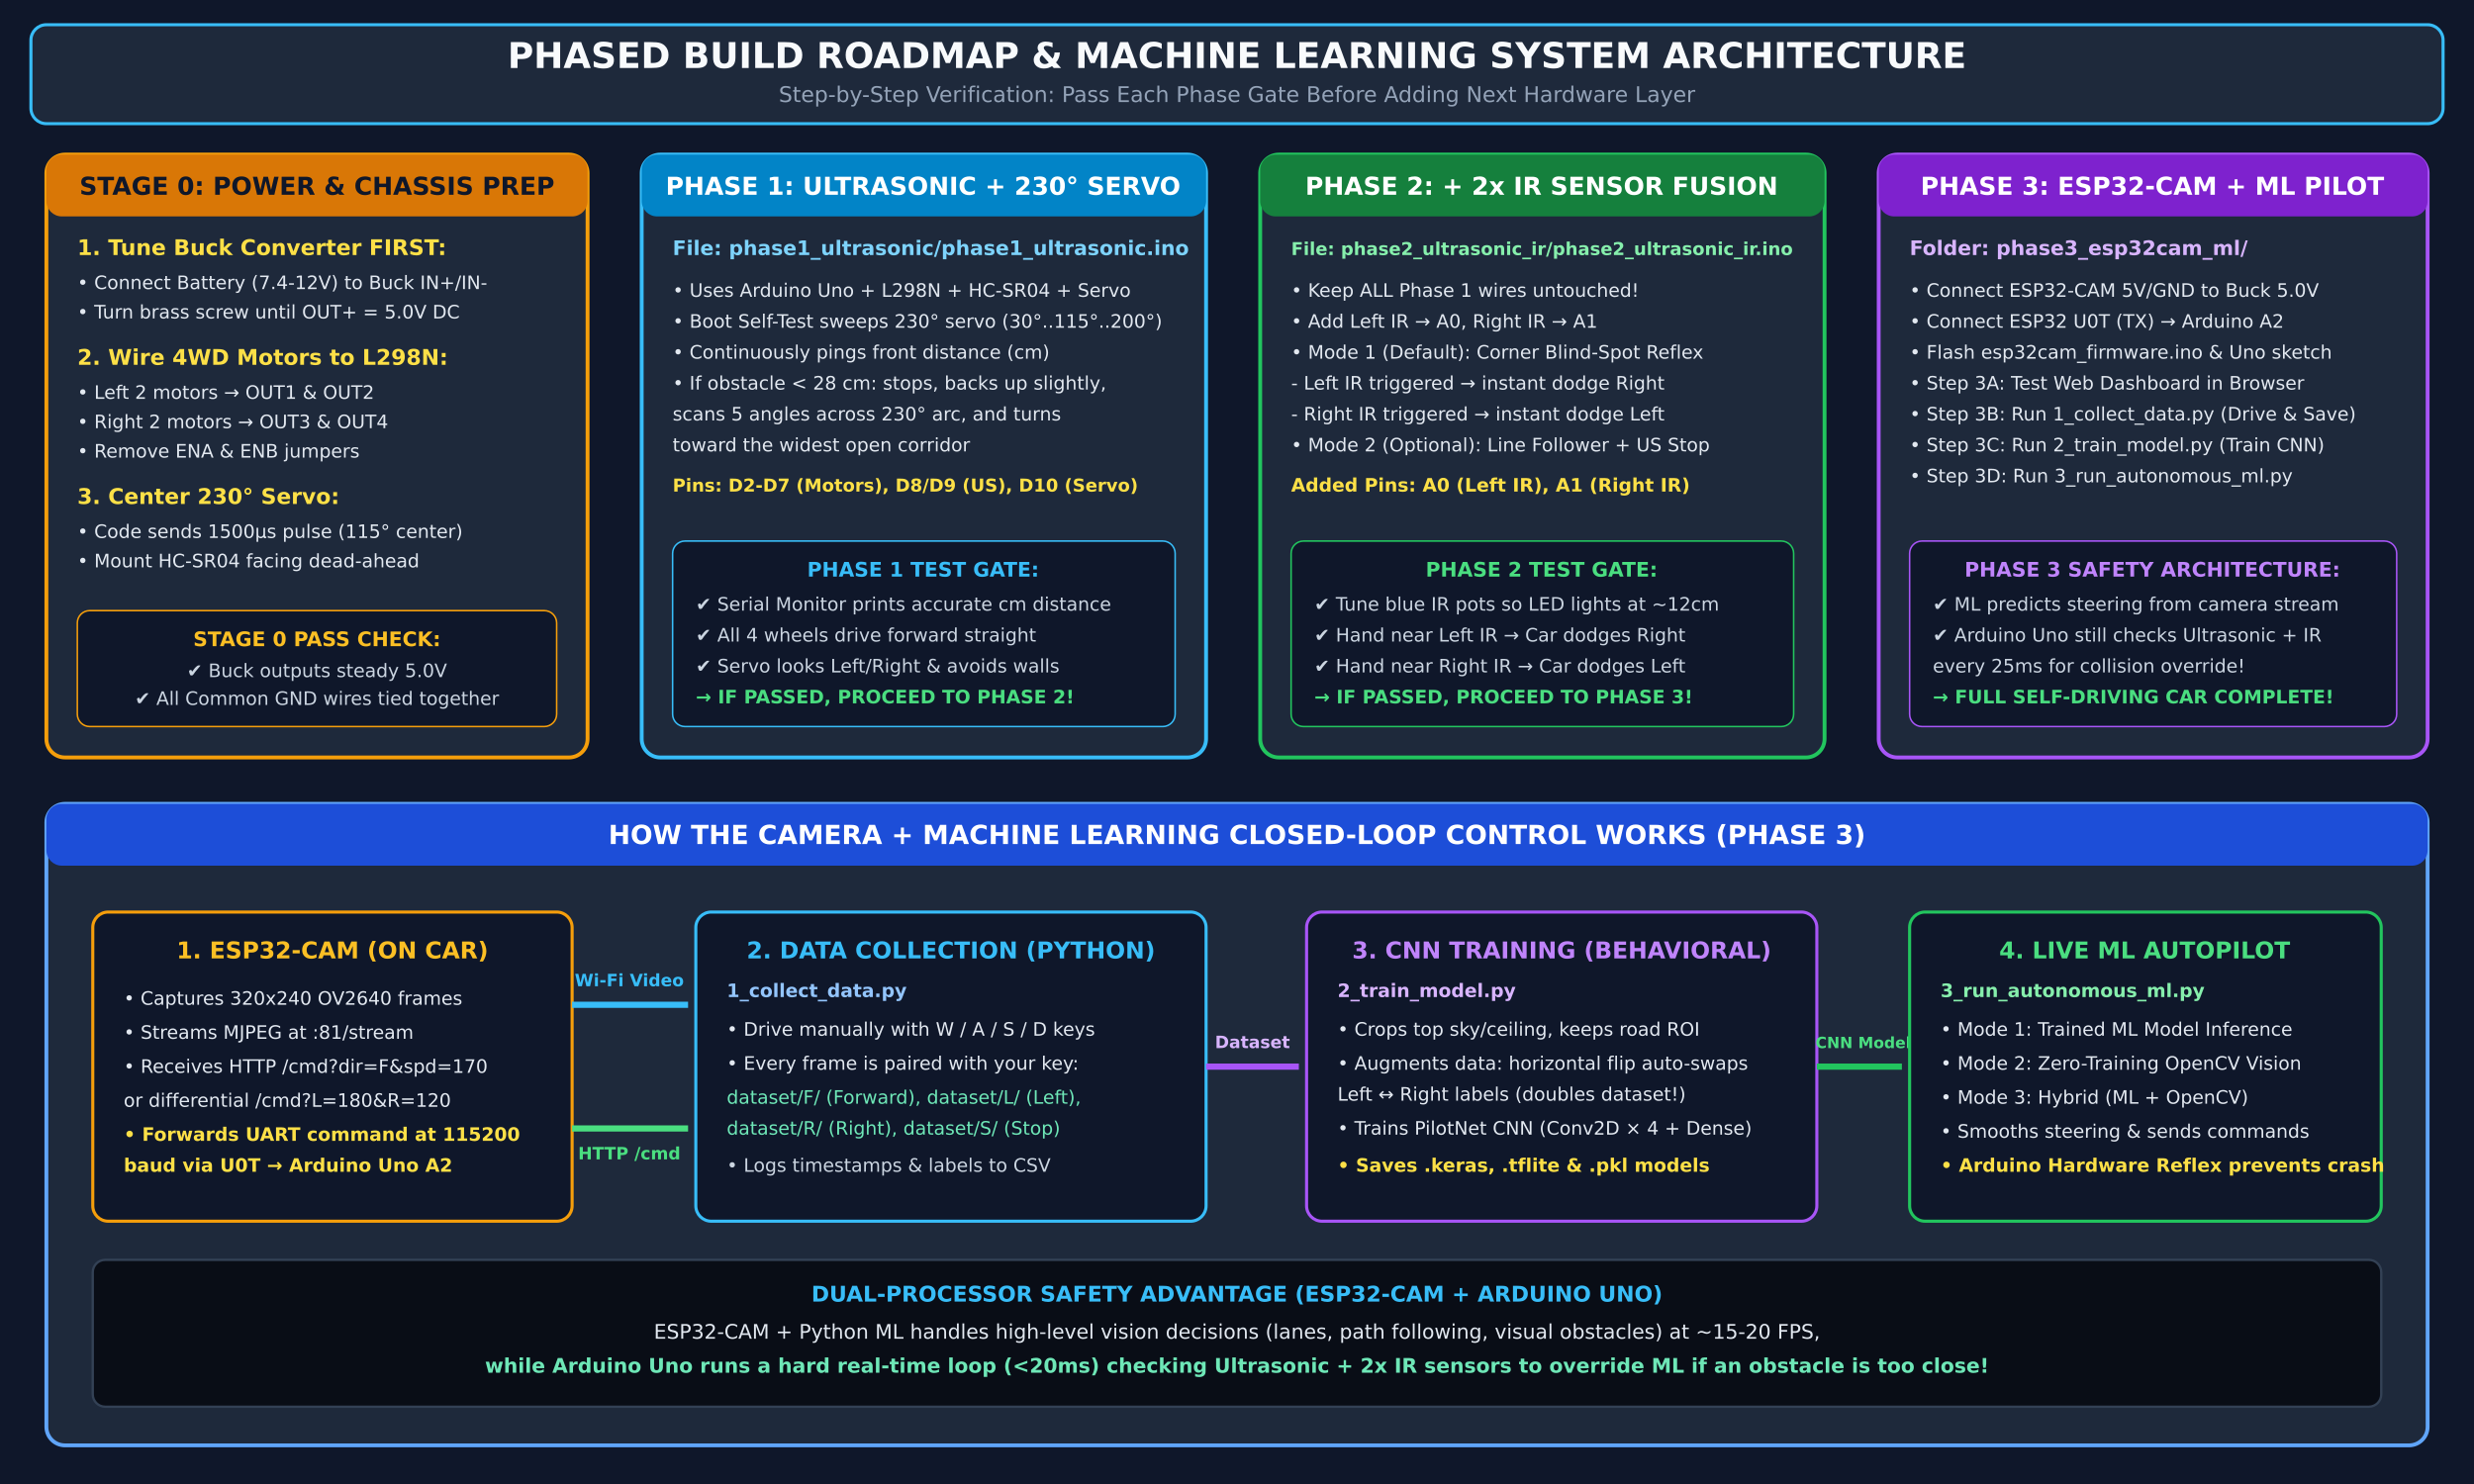
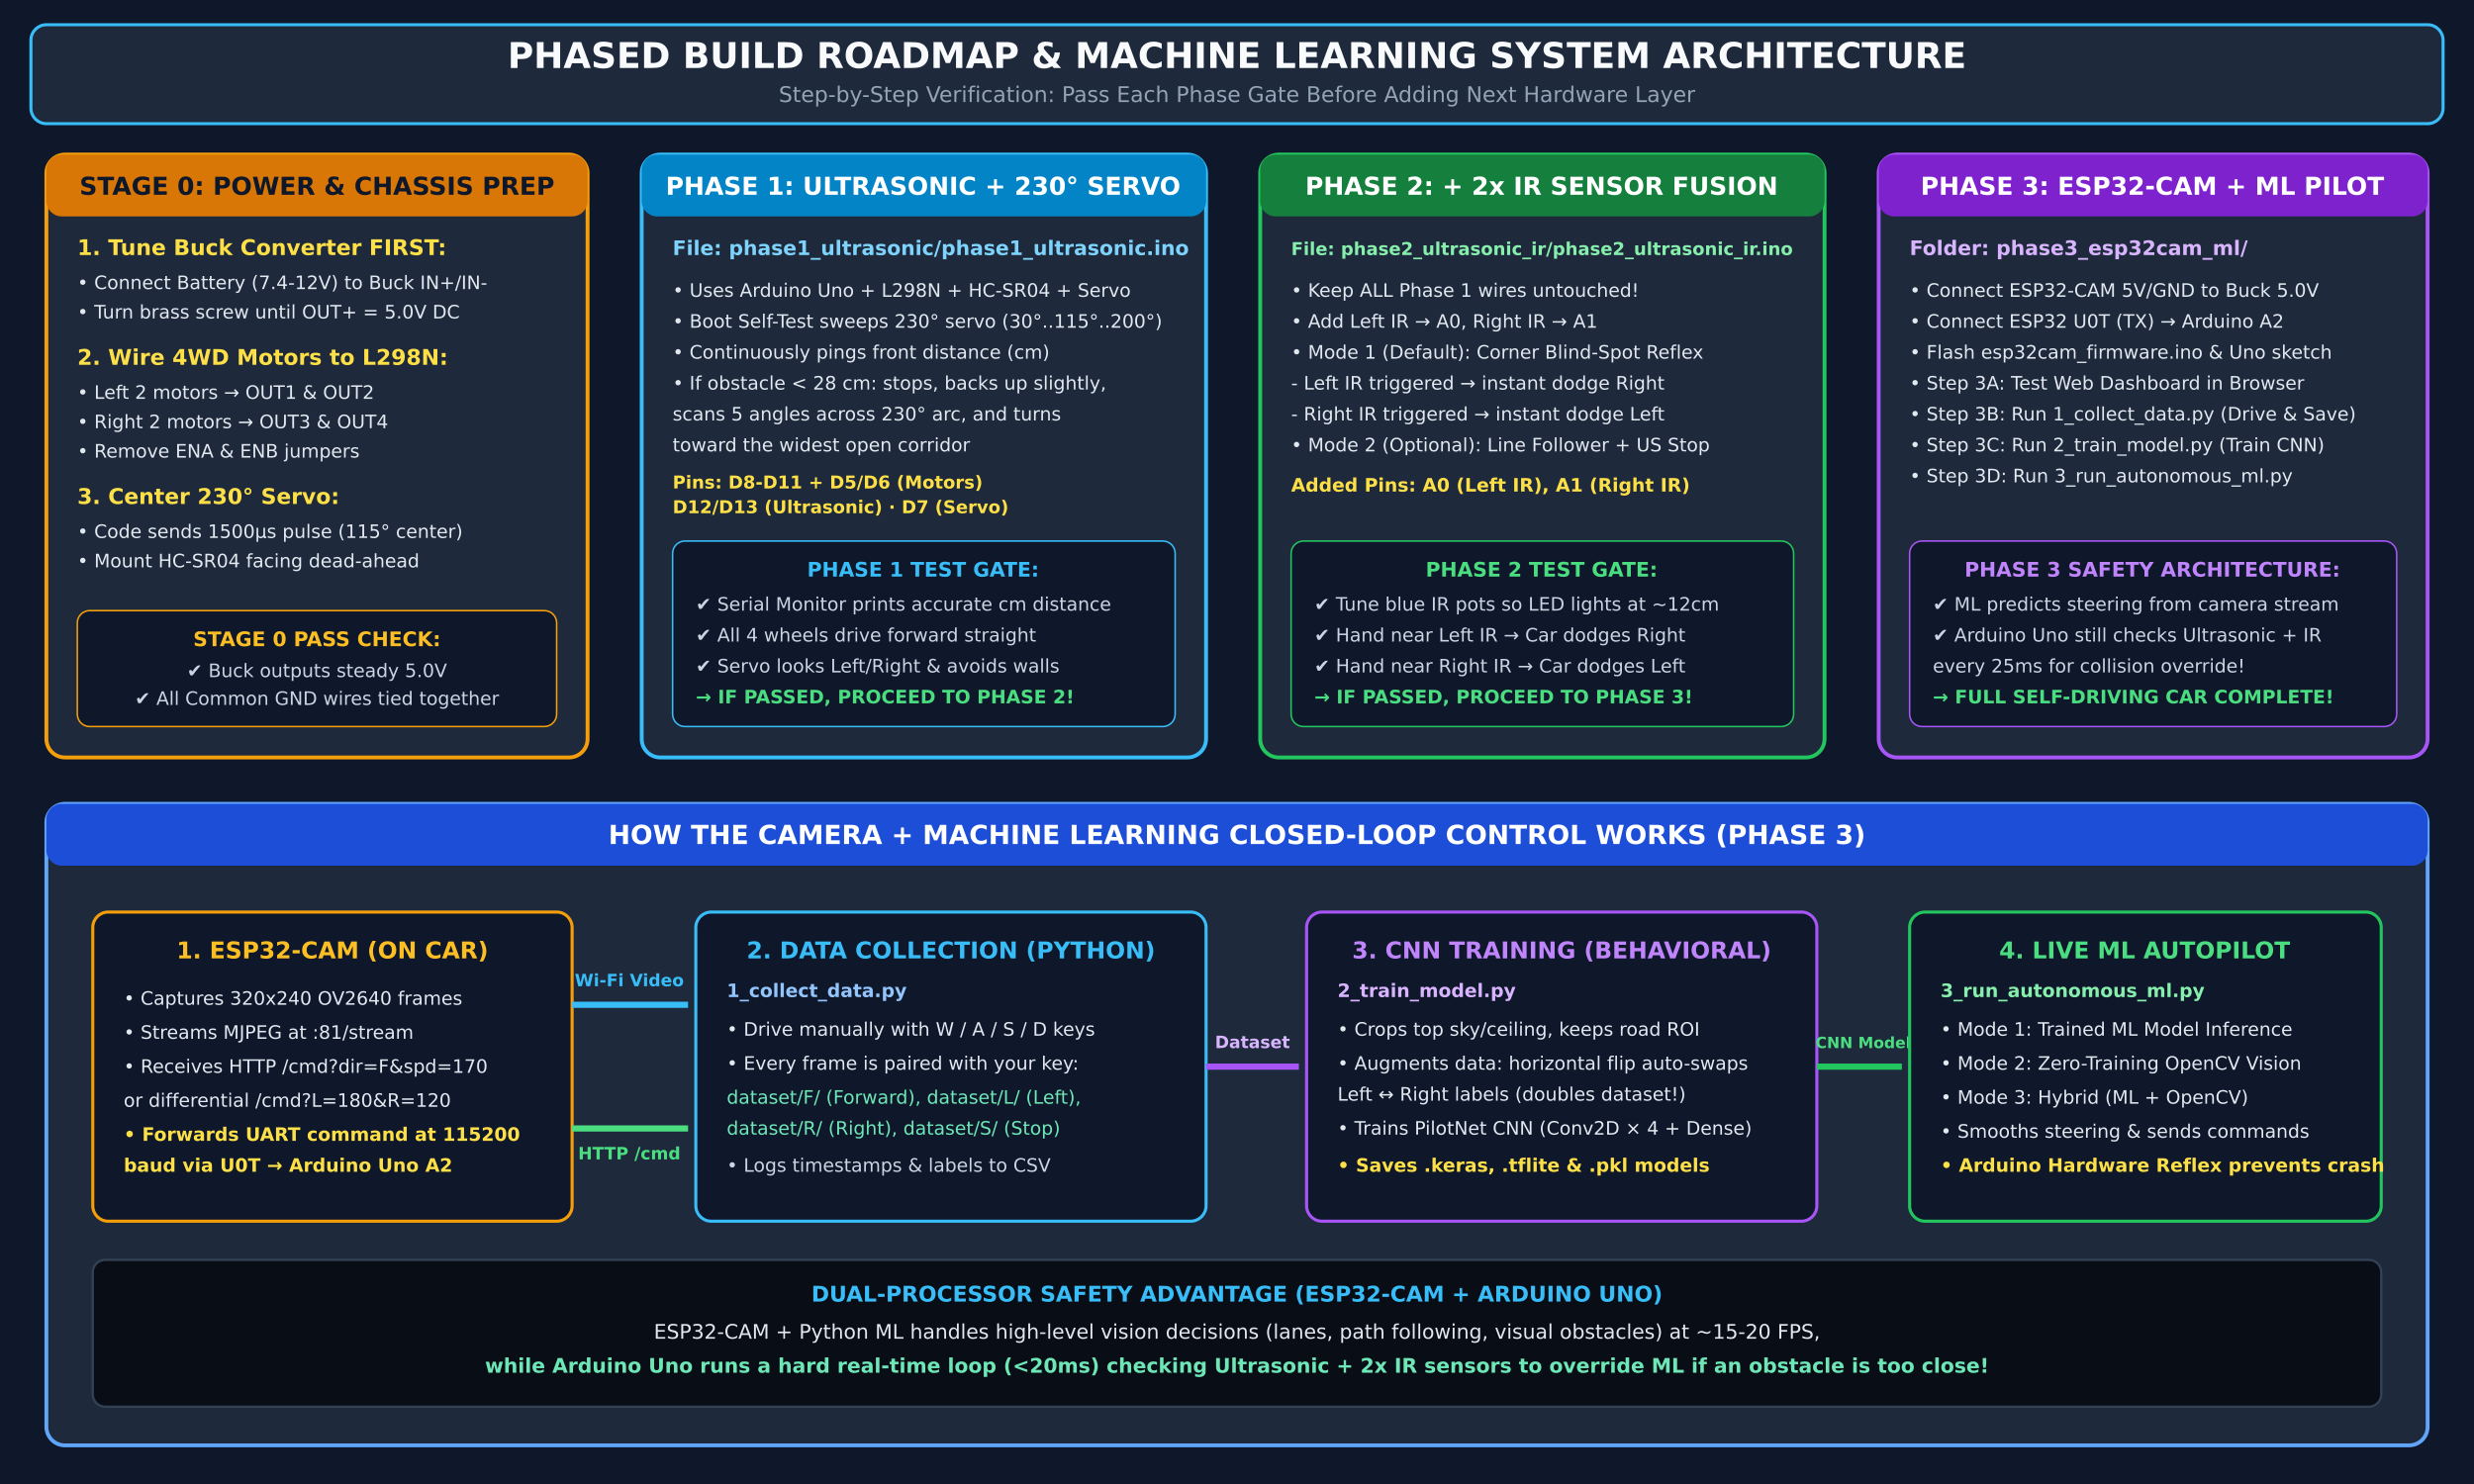
<svg xmlns="http://www.w3.org/2000/svg" width="1600" height="960" viewBox="0 0 1600 960" font-family="DejaVu Sans, Arial, Helvetica, sans-serif">
  <rect width="1600" height="960" fill="#0f172a" />
  <rect x="20" y="16" width="1560" height="64" rx="10" fill="#1e293b" stroke="#38bdf8" stroke-width="2" />
  <text x="800" y="44" fill="#f8fafc" font-size="23" font-weight="bold" text-anchor="middle">PHASED BUILD ROADMAP &amp; MACHINE LEARNING SYSTEM ARCHITECTURE</text>
  <text x="800" y="66" fill="#94a3b8" font-size="14" text-anchor="middle">Step-by-Step Verification: Pass Each Phase Gate Before Adding Next Hardware Layer</text>
  <rect x="30" y="100" width="350" height="390" rx="12" fill="#1e293b" stroke="#f59e0b" stroke-width="2.5" />
  <rect x="30" y="100" width="350" height="40" rx="10" fill="#d97706" />
  <text x="205" y="126" fill="#0f172a" font-size="16" font-weight="bold" text-anchor="middle">STAGE 0: POWER &amp; CHASSIS PREP</text>
  <text x="50" y="165" fill="#fde047" font-size="14" font-weight="bold">1. Tune Buck Converter FIRST:</text>
  <text x="50" y="187" fill="#e2e8f0" font-size="12">• Connect Battery (7.4-12V) to Buck IN+/IN-</text>
  <text x="50" y="206" fill="#e2e8f0" font-size="12">• Turn brass screw until OUT+ = 5.0V DC</text>
  <text x="50" y="236" fill="#fde047" font-size="14" font-weight="bold">2. Wire 4WD Motors to L298N:</text>
  <text x="50" y="258" fill="#e2e8f0" font-size="12">• Left 2 motors → OUT1 &amp; OUT2</text>
  <text x="50" y="277" fill="#e2e8f0" font-size="12">• Right 2 motors → OUT3 &amp; OUT4</text>
  <text x="50" y="296" fill="#e2e8f0" font-size="12">• Remove ENA &amp; ENB jumpers</text>
  <text x="50" y="326" fill="#fde047" font-size="14" font-weight="bold">3. Center 230° Servo:</text>
  <text x="50" y="348" fill="#e2e8f0" font-size="12">• Code sends 1500µs pulse (115° center)</text>
  <text x="50" y="367" fill="#e2e8f0" font-size="12">• Mount HC-SR04 facing dead-ahead</text>
  <rect x="50" y="395" width="310" height="75" rx="8" fill="#0f172a" stroke="#f59e0b" />
  <text x="205" y="418" fill="#fbbf24" font-size="13" font-weight="bold" text-anchor="middle">STAGE 0 PASS CHECK:</text>
  <text x="205" y="438" fill="#cbd5e1" font-size="12" text-anchor="middle">✔ Buck outputs steady 5.0V</text>
  <text x="205" y="456" fill="#cbd5e1" font-size="12" text-anchor="middle">✔ All Common GND wires tied together</text>
  <rect x="415" y="100" width="365" height="390" rx="12" fill="#1e293b" stroke="#38bdf8" stroke-width="2.5" />
  <rect x="415" y="100" width="365" height="40" rx="10" fill="#0284c7" />
  <text x="597" y="126" fill="#ffffff" font-size="16" font-weight="bold" text-anchor="middle">PHASE 1: ULTRASONIC + 230° SERVO</text>
  <text x="435" y="165" fill="#7dd3fc" font-size="13" font-weight="bold">File: phase1_ultrasonic/phase1_ultrasonic.ino</text>
  <text x="435" y="192" fill="#e2e8f0" font-size="12">• Uses Arduino Uno + L298N + HC-SR04 + Servo</text>
  <text x="435" y="212" fill="#e2e8f0" font-size="12">• Boot Self-Test sweeps 230° servo (30°..115°..200°)</text>
  <text x="435" y="232" fill="#e2e8f0" font-size="12">• Continuously pings front distance (cm)</text>
  <text x="435" y="252" fill="#e2e8f0" font-size="12">• If obstacle &lt; 28 cm: stops, backs up slightly,</text>
  <text x="435" y="272" fill="#e2e8f0" font-size="12">  scans 5 angles across 230° arc, and turns</text>
  <text x="435" y="292" fill="#e2e8f0" font-size="12">  toward the widest open corridor</text>
-   <text x="435" y="318" fill="#fde047" font-size="11.5" font-weight="bold">Pins: D2-D7 (Motors), D8/D9 (US), D10 (Servo)</text>
+   <text x="435" y="316" fill="#fde047" font-size="11.5" font-weight="bold">Pins: D8-D11 + D5/D6 (Motors)</text>
+   <text x="435" y="332" fill="#fde047" font-size="11.5" font-weight="bold">D12/D13 (Ultrasonic) · D7 (Servo)</text>
  <rect x="435" y="350" width="325" height="120" rx="8" fill="#0f172a" stroke="#38bdf8" />
  <text x="597" y="373" fill="#38bdf8" font-size="13" font-weight="bold" text-anchor="middle">PHASE 1 TEST GATE:</text>
  <text x="450" y="395" fill="#cbd5e1" font-size="12">✔ Serial Monitor prints accurate cm distance</text>
  <text x="450" y="415" fill="#cbd5e1" font-size="12">✔ All 4 wheels drive forward straight</text>
  <text x="450" y="435" fill="#cbd5e1" font-size="12">✔ Servo looks Left/Right &amp; avoids walls</text>
  <text x="450" y="455" fill="#4ade80" font-size="12" font-weight="bold">→ IF PASSED, PROCEED TO PHASE 2!</text>
  <rect x="815" y="100" width="365" height="390" rx="12" fill="#1e293b" stroke="#22c55e" stroke-width="2.5" />
  <rect x="815" y="100" width="365" height="40" rx="10" fill="#15803d" />
  <text x="997" y="126" fill="#ffffff" font-size="16" font-weight="bold" text-anchor="middle">PHASE 2: + 2x IR SENSOR FUSION</text>
  <text x="835" y="165" fill="#86efac" font-size="11.5" font-weight="bold">File: phase2_ultrasonic_ir/phase2_ultrasonic_ir.ino</text>
  <text x="835" y="192" fill="#e2e8f0" font-size="12">• Keep ALL Phase 1 wires untouched!</text>
  <text x="835" y="212" fill="#e2e8f0" font-size="12">• Add Left IR → A0, Right IR → A1</text>
  <text x="835" y="232" fill="#e2e8f0" font-size="12">• Mode 1 (Default): Corner Blind-Spot Reflex</text>
  <text x="835" y="252" fill="#e2e8f0" font-size="12">  - Left IR triggered → instant dodge Right</text>
  <text x="835" y="272" fill="#e2e8f0" font-size="12">  - Right IR triggered → instant dodge Left</text>
  <text x="835" y="292" fill="#e2e8f0" font-size="12">• Mode 2 (Optional): Line Follower + US Stop</text>
  <text x="835" y="318" fill="#fde047" font-size="12" font-weight="bold">Added Pins: A0 (Left IR), A1 (Right IR)</text>
  <rect x="835" y="350" width="325" height="120" rx="8" fill="#0f172a" stroke="#22c55e" />
  <text x="997" y="373" fill="#4ade80" font-size="13" font-weight="bold" text-anchor="middle">PHASE 2 TEST GATE:</text>
  <text x="850" y="395" fill="#cbd5e1" font-size="12">✔ Tune blue IR pots so LED lights at ~12cm</text>
  <text x="850" y="415" fill="#cbd5e1" font-size="12">✔ Hand near Left IR → Car dodges Right</text>
  <text x="850" y="435" fill="#cbd5e1" font-size="12">✔ Hand near Right IR → Car dodges Left</text>
  <text x="850" y="455" fill="#4ade80" font-size="12" font-weight="bold">→ IF PASSED, PROCEED TO PHASE 3!</text>
  <rect x="1215" y="100" width="355" height="390" rx="12" fill="#1e293b" stroke="#a855f7" stroke-width="2.5" />
  <rect x="1215" y="100" width="355" height="40" rx="10" fill="#7e22ce" />
  <text x="1392" y="126" fill="#ffffff" font-size="16" font-weight="bold" text-anchor="middle">PHASE 3: ESP32-CAM + ML PILOT</text>
  <text x="1235" y="165" fill="#d8b4fe" font-size="13" font-weight="bold">Folder: phase3_esp32cam_ml/</text>
  <text x="1235" y="192" fill="#e2e8f0" font-size="12">• Connect ESP32-CAM 5V/GND to Buck 5.0V</text>
  <text x="1235" y="212" fill="#e2e8f0" font-size="12">• Connect ESP32 U0T (TX) → Arduino A2</text>
  <text x="1235" y="232" fill="#e2e8f0" font-size="12">• Flash esp32cam_firmware.ino &amp; Uno sketch</text>
  <text x="1235" y="252" fill="#e2e8f0" font-size="12">• Step 3A: Test Web Dashboard in Browser</text>
  <text x="1235" y="272" fill="#e2e8f0" font-size="12">• Step 3B: Run 1_collect_data.py (Drive &amp; Save)</text>
  <text x="1235" y="292" fill="#e2e8f0" font-size="12">• Step 3C: Run 2_train_model.py (Train CNN)</text>
  <text x="1235" y="312" fill="#e2e8f0" font-size="12">• Step 3D: Run 3_run_autonomous_ml.py</text>
  <rect x="1235" y="350" width="315" height="120" rx="8" fill="#0f172a" stroke="#a855f7" />
  <text x="1392" y="373" fill="#c084fc" font-size="13" font-weight="bold" text-anchor="middle">PHASE 3 SAFETY ARCHITECTURE:</text>
  <text x="1250" y="395" fill="#cbd5e1" font-size="12">✔ ML predicts steering from camera stream</text>
  <text x="1250" y="415" fill="#cbd5e1" font-size="12">✔ Arduino Uno still checks Ultrasonic + IR</text>
  <text x="1250" y="435" fill="#cbd5e1" font-size="12">  every 25ms for collision override!</text>
  <text x="1250" y="455" fill="#4ade80" font-size="12" font-weight="bold">→ FULL SELF-DRIVING CAR COMPLETE!</text>
  <rect x="30" y="520" width="1540" height="415" rx="12" fill="#1e293b" stroke="#60a5fa" stroke-width="2.5" />
  <rect x="30" y="520" width="1540" height="40" rx="10" fill="#1d4ed8" />
  <text x="800" y="546" fill="#ffffff" font-size="17" font-weight="bold" text-anchor="middle">HOW THE CAMERA + MACHINE LEARNING CLOSED-LOOP CONTROL WORKS (PHASE 3)</text>
  <rect x="60" y="590" width="310" height="200" rx="10" fill="#0f172a" stroke="#f59e0b" stroke-width="2" />
  <text x="215" y="620" fill="#fbbf24" font-size="15" font-weight="bold" text-anchor="middle">1. ESP32-CAM (ON CAR)</text>
  <text x="80" y="650" fill="#e2e8f0" font-size="12">• Captures 320x240 OV2640 frames</text>
  <text x="80" y="672" fill="#e2e8f0" font-size="12">• Streams MJPEG at :81/stream</text>
  <text x="80" y="694" fill="#e2e8f0" font-size="12">• Receives HTTP /cmd?dir=F&amp;spd=170</text>
  <text x="80" y="716" fill="#e2e8f0" font-size="12">  or differential /cmd?L=180&amp;R=120</text>
  <text x="80" y="738" fill="#fde047" font-size="12" font-weight="bold">• Forwards UART command at 115200</text>
  <text x="80" y="758" fill="#fde047" font-size="12" font-weight="bold">  baud via U0T → Arduino Uno A2</text>
  <path d="M 370 650 L 445 650" fill="none" stroke="#38bdf8" stroke-width="4" />
  <text x="407" y="638" fill="#38bdf8" font-size="11" font-weight="bold" text-anchor="middle">Wi-Fi Video</text>
  <path d="M 445 730 L 370 730" fill="none" stroke="#4ade80" stroke-width="4" />
  <text x="407" y="750" fill="#4ade80" font-size="11" font-weight="bold" text-anchor="middle">HTTP /cmd</text>
  <rect x="450" y="590" width="330" height="200" rx="10" fill="#0f172a" stroke="#38bdf8" stroke-width="2" />
  <text x="615" y="620" fill="#38bdf8" font-size="15" font-weight="bold" text-anchor="middle">2. DATA COLLECTION (PYTHON)</text>
  <text x="470" y="645" fill="#93c5fd" font-size="12" font-weight="bold">1_collect_data.py</text>
  <text x="470" y="670" fill="#e2e8f0" font-size="12">• Drive manually with W / A / S / D keys</text>
  <text x="470" y="692" fill="#e2e8f0" font-size="12">• Every frame is paired with your key:</text>
  <text x="470" y="714" fill="#6ee7b7" font-size="12">  dataset/F/ (Forward), dataset/L/ (Left),</text>
  <text x="470" y="734" fill="#6ee7b7" font-size="12">  dataset/R/ (Right), dataset/S/ (Stop)</text>
  <text x="470" y="758" fill="#cbd5e1" font-size="12">• Logs timestamps &amp; labels to CSV</text>
  <path d="M 780 690 L 840 690" fill="none" stroke="#a855f7" stroke-width="4" />
  <text x="810" y="678" fill="#d8b4fe" font-size="11" font-weight="bold" text-anchor="middle">Dataset</text>
  <rect x="845" y="590" width="330" height="200" rx="10" fill="#0f172a" stroke="#a855f7" stroke-width="2" />
  <text x="1010" y="620" fill="#c084fc" font-size="15" font-weight="bold" text-anchor="middle">3. CNN TRAINING (BEHAVIORAL)</text>
  <text x="865" y="645" fill="#d8b4fe" font-size="12" font-weight="bold">2_train_model.py</text>
  <text x="865" y="670" fill="#e2e8f0" font-size="12">• Crops top sky/ceiling, keeps road ROI</text>
  <text x="865" y="692" fill="#e2e8f0" font-size="12">• Augments data: horizontal flip auto-swaps</text>
  <text x="865" y="712" fill="#e2e8f0" font-size="12">  Left ↔ Right labels (doubles dataset!)</text>
  <text x="865" y="734" fill="#e2e8f0" font-size="12">• Trains PilotNet CNN (Conv2D × 4 + Dense)</text>
  <text x="865" y="758" fill="#fde047" font-size="12" font-weight="bold">• Saves .keras, .tflite &amp; .pkl models</text>
  <path d="M 1175 690 L 1230 690" fill="none" stroke="#22c55e" stroke-width="4" />
  <text x="1205" y="678" fill="#4ade80" font-size="10" font-weight="bold" text-anchor="middle">CNN Model</text>
  <rect x="1235" y="590" width="305" height="200" rx="10" fill="#0f172a" stroke="#22c55e" stroke-width="2" />
  <text x="1387" y="620" fill="#4ade80" font-size="15" font-weight="bold" text-anchor="middle">4. LIVE ML AUTOPILOT</text>
  <text x="1255" y="645" fill="#86efac" font-size="12" font-weight="bold">3_run_autonomous_ml.py</text>
  <text x="1255" y="670" fill="#e2e8f0" font-size="12">• Mode 1: Trained ML Model Inference</text>
  <text x="1255" y="692" fill="#e2e8f0" font-size="12">• Mode 2: Zero-Training OpenCV Vision</text>
  <text x="1255" y="714" fill="#e2e8f0" font-size="12">• Mode 3: Hybrid (ML + OpenCV)</text>
  <text x="1255" y="736" fill="#e2e8f0" font-size="12">• Smooths steering &amp; sends commands</text>
  <text x="1255" y="758" fill="#fde047" font-size="12" font-weight="bold">• Arduino Hardware Reflex prevents crash</text>
  <rect x="60" y="815" width="1480" height="95" rx="8" fill="#090d16" stroke="#334155" stroke-width="1.5" />
  <text x="800" y="842" fill="#38bdf8" font-size="14" font-weight="bold" text-anchor="middle">DUAL-PROCESSOR SAFETY ADVANTAGE (ESP32-CAM + ARDUINO UNO)</text>
  <text x="800" y="866" fill="#e2e8f0" font-size="13" text-anchor="middle">ESP32-CAM + Python ML handles high-level vision decisions (lanes, path following, visual obstacles) at ~15-20 FPS,</text>
  <text x="800" y="888" fill="#6ee7b7" font-size="13" font-weight="bold" text-anchor="middle">while Arduino Uno runs a hard real-time loop (&lt;20ms) checking Ultrasonic + 2x IR sensors to override ML if an obstacle is too close!</text>
</svg>
